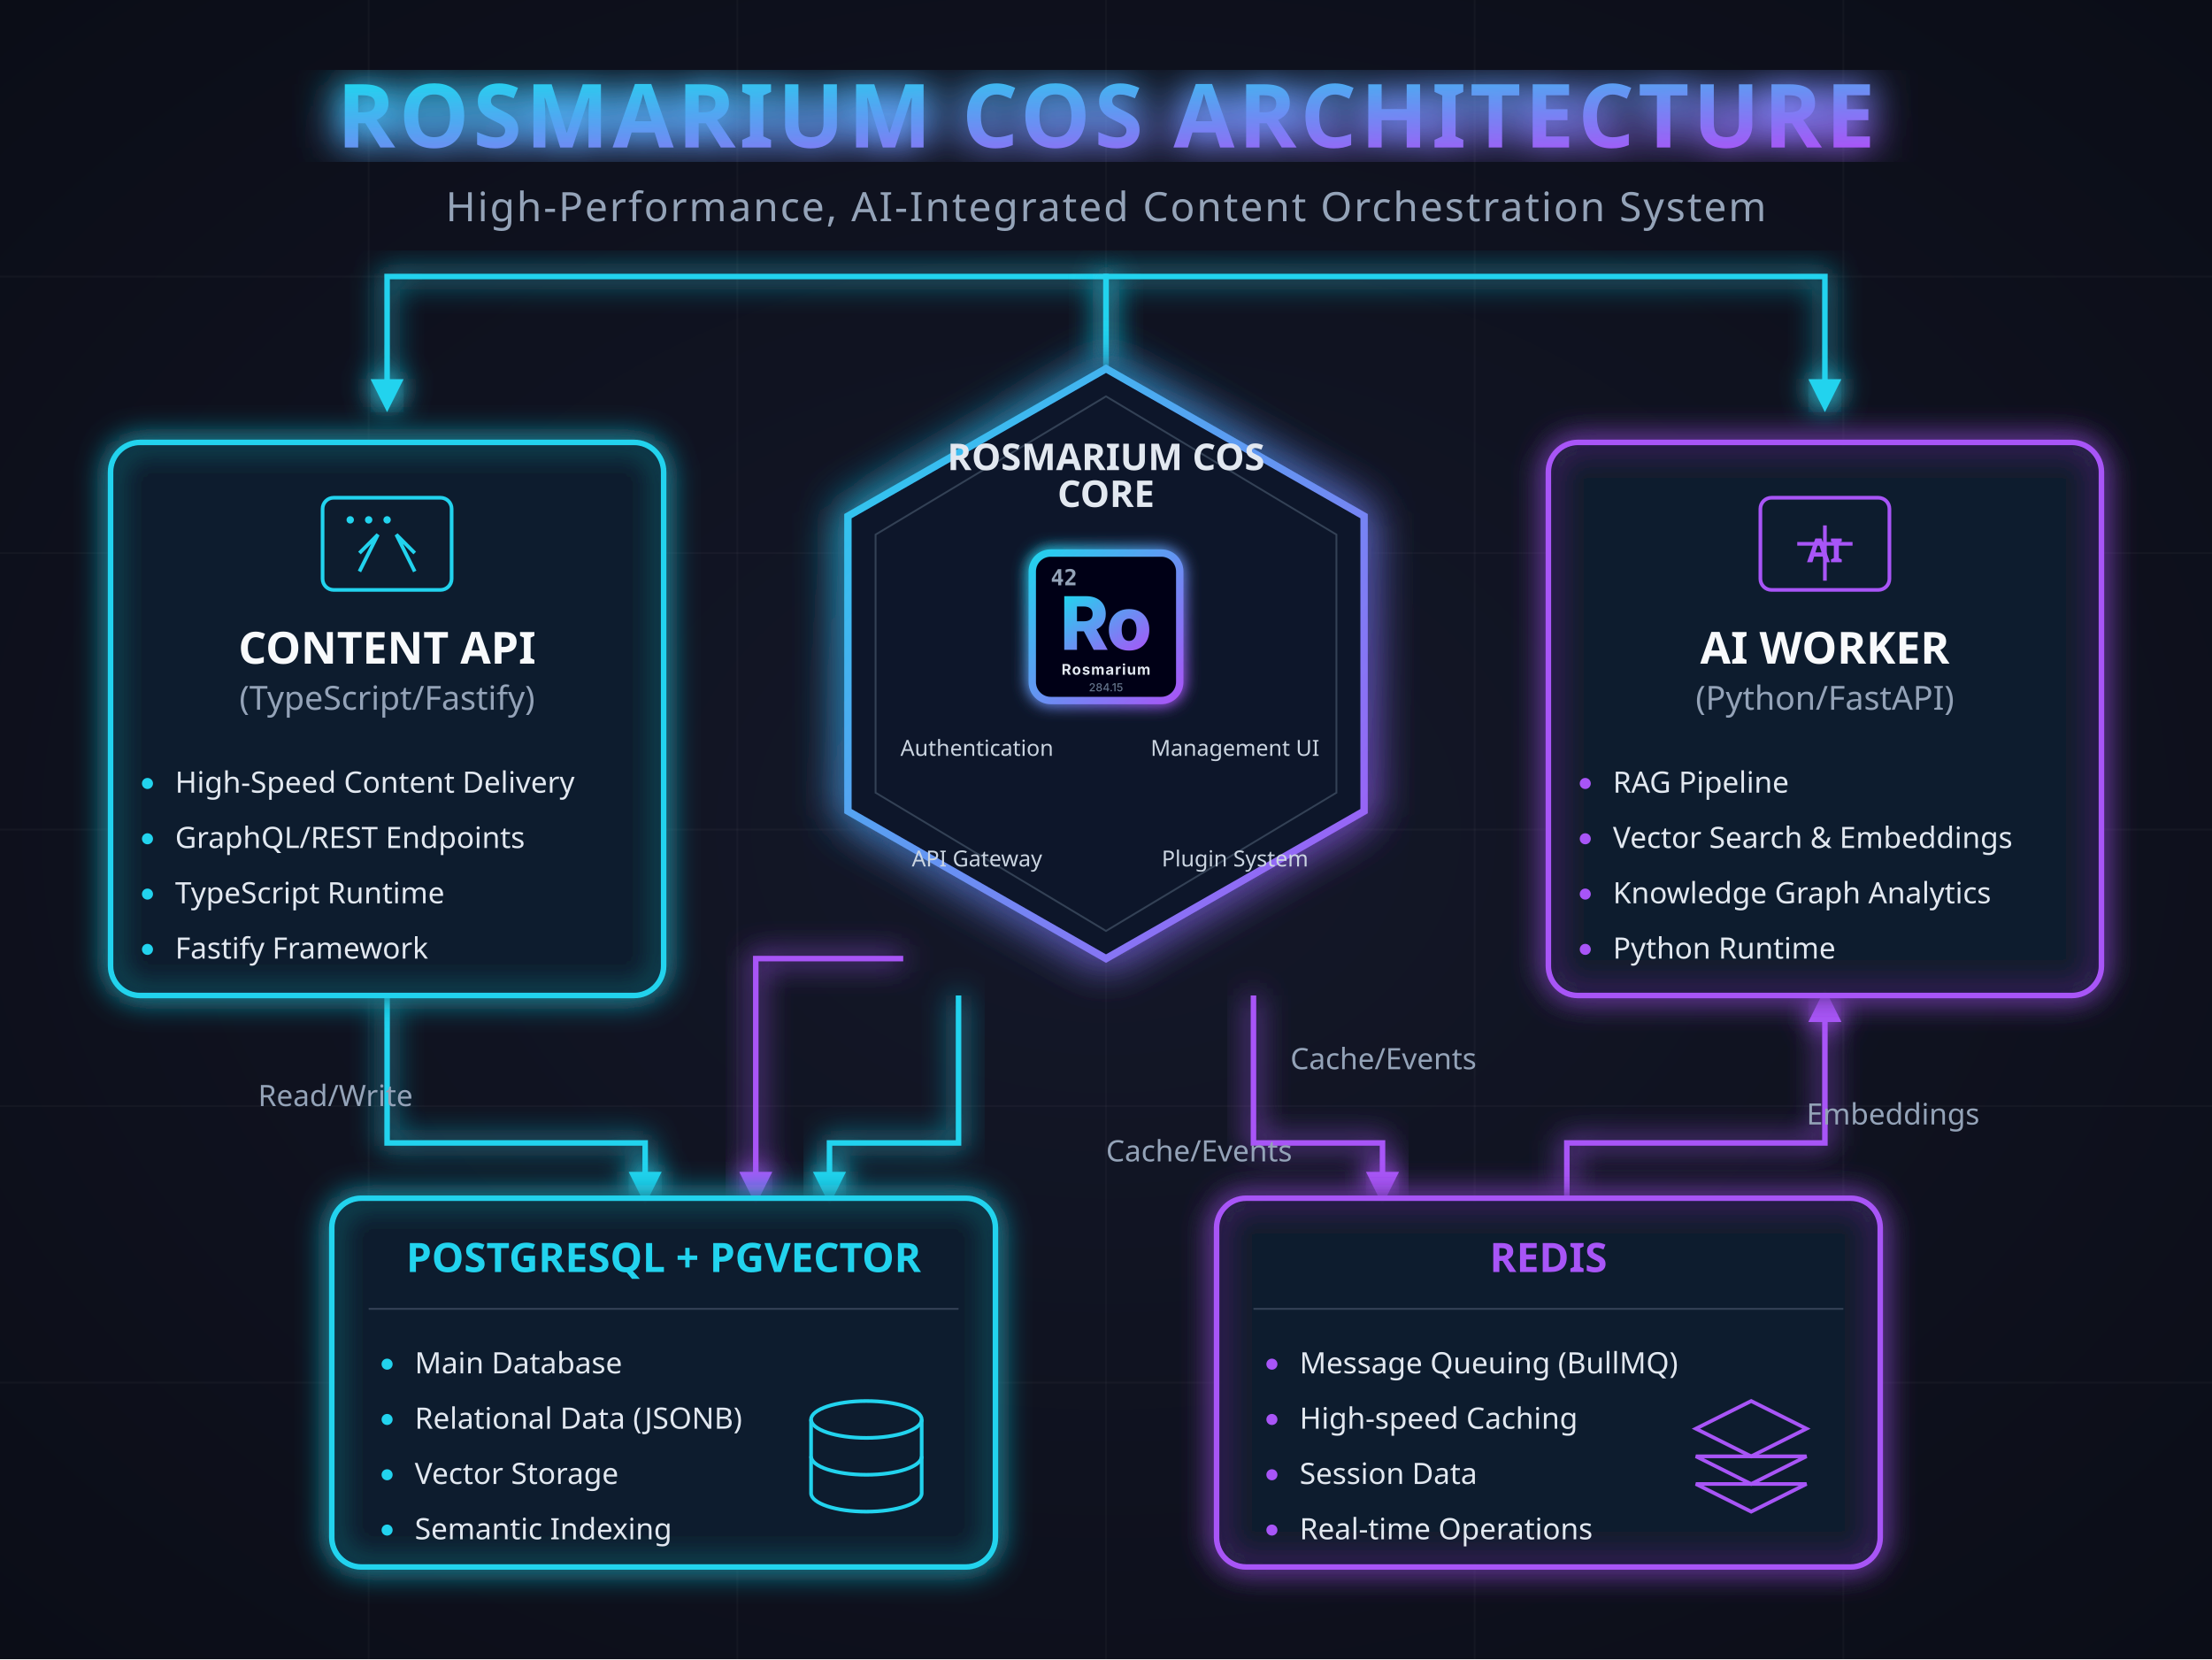
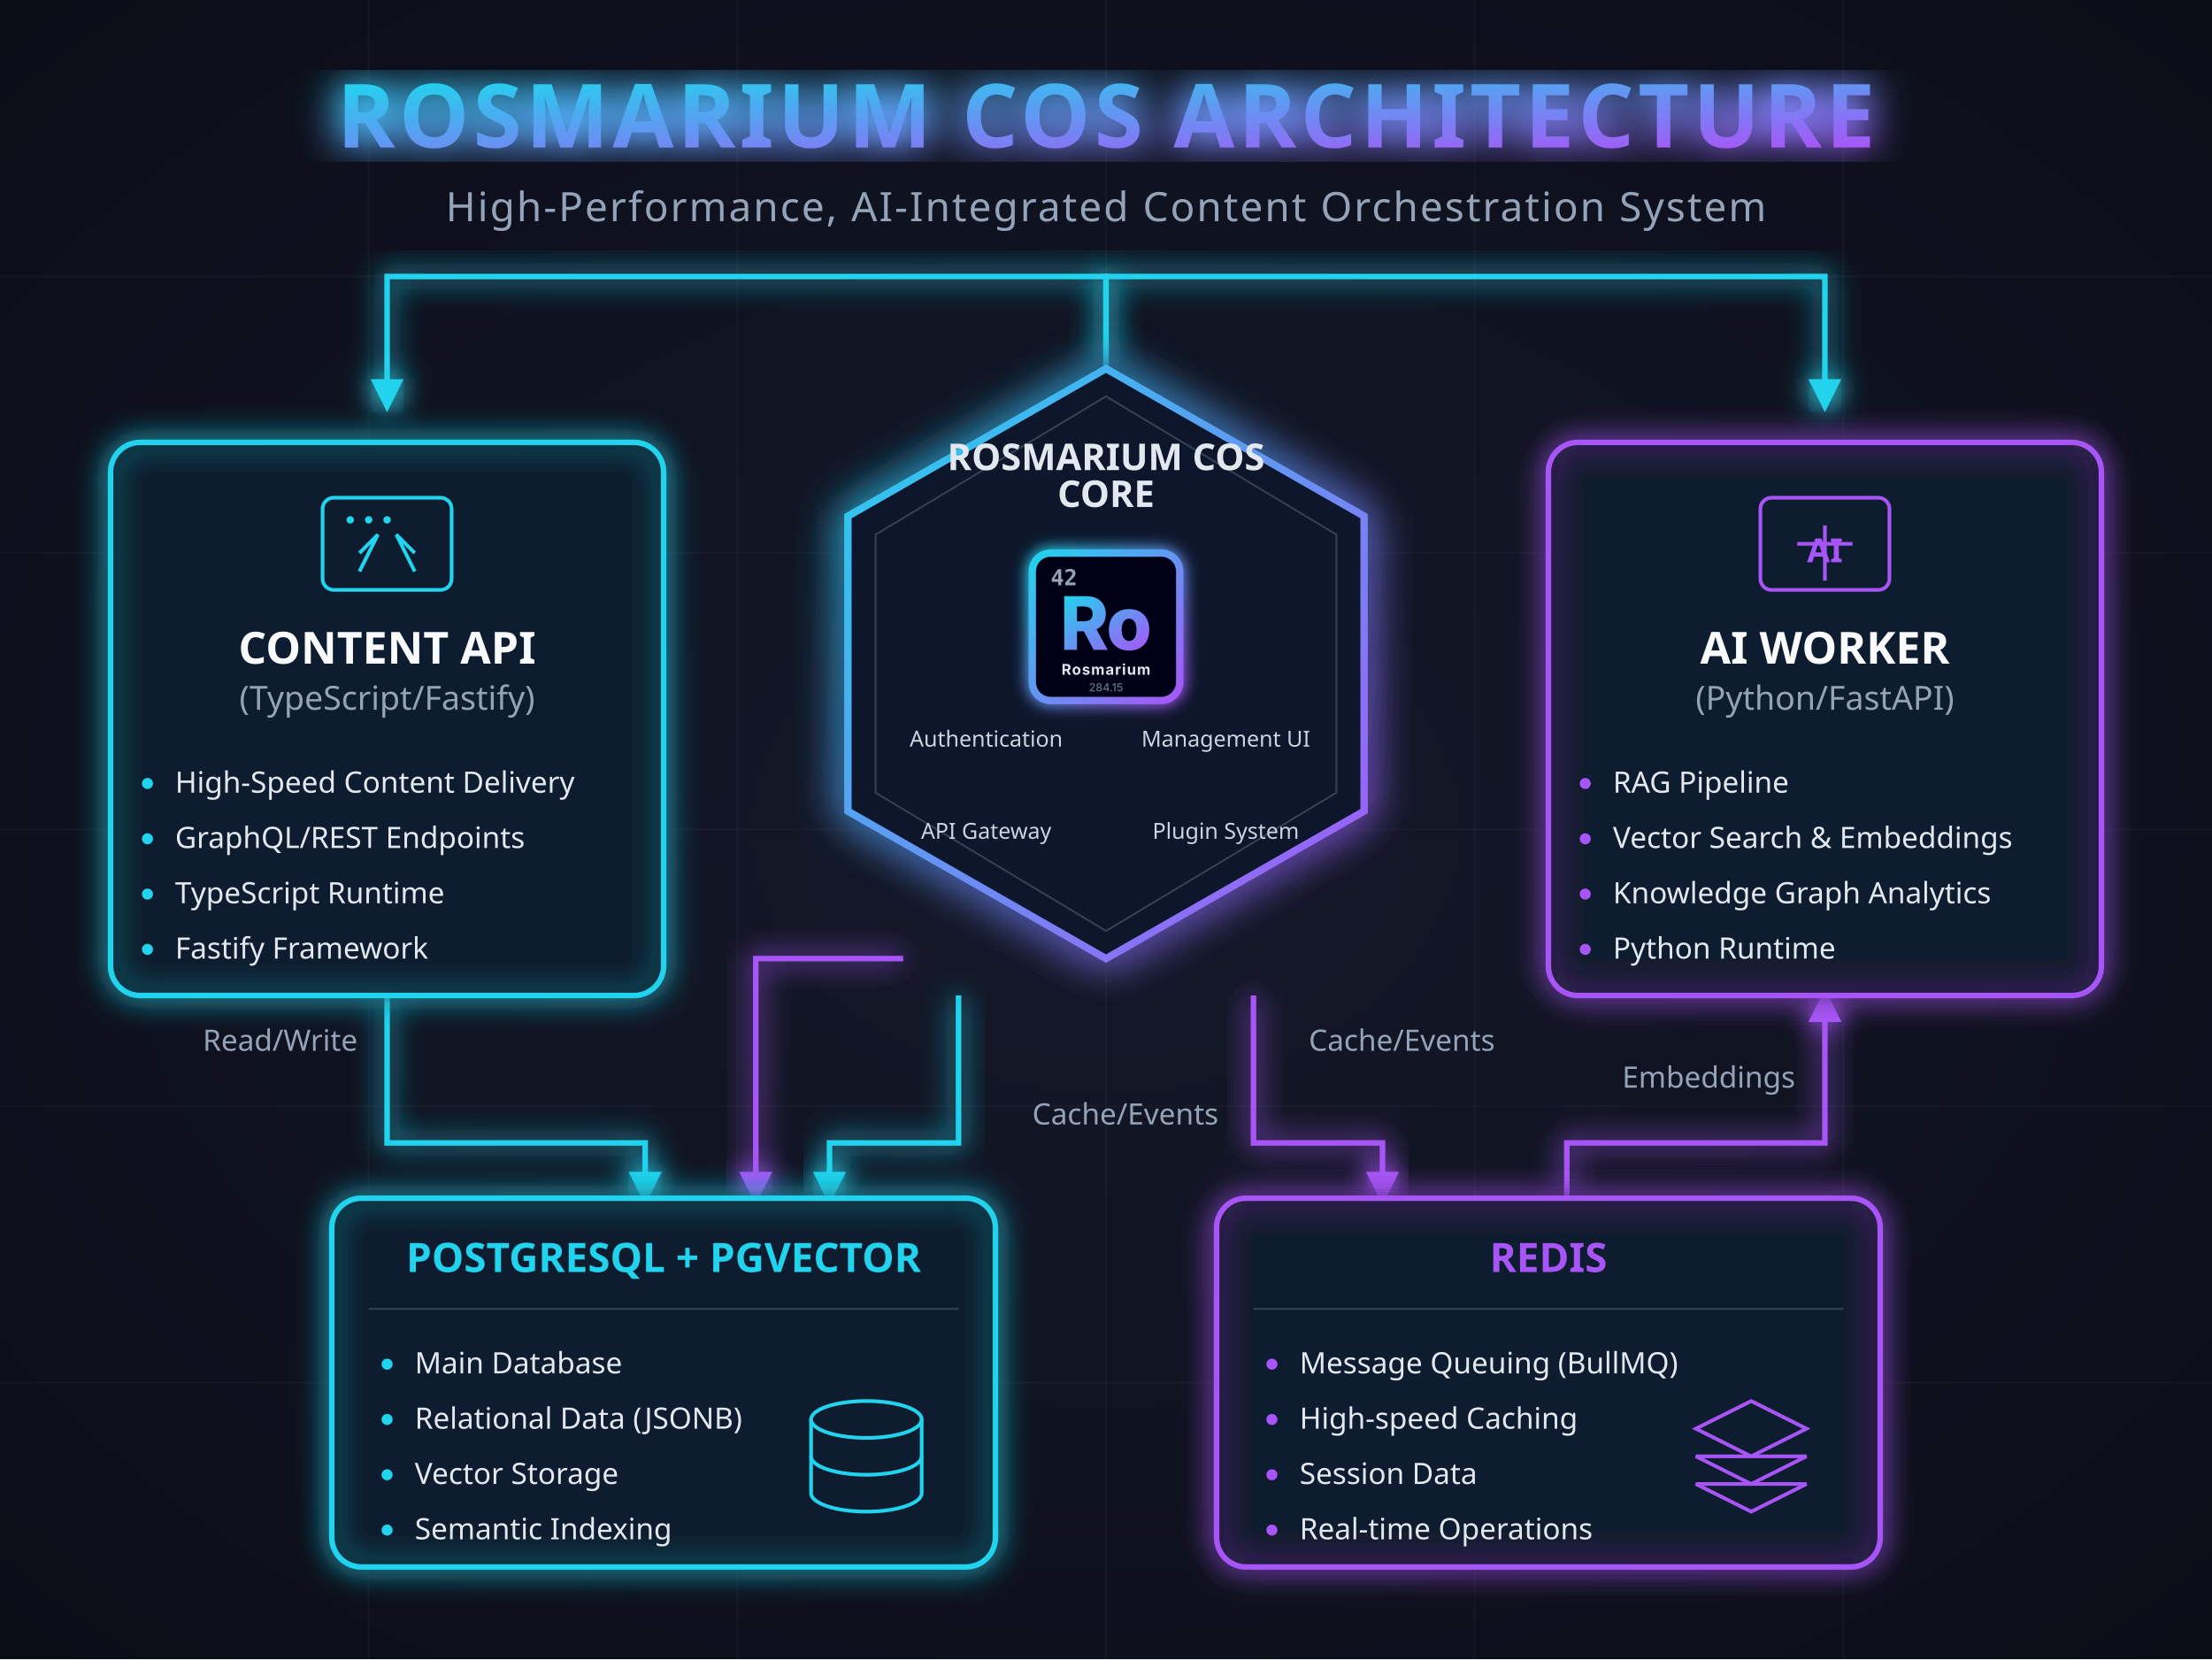
<svg xmlns="http://www.w3.org/2000/svg" viewBox="0 0 1200 900" width="100%" height="100%">
  <defs>
    <radialGradient id="bgGrad" cx="50%" cy="50%" r="70%">
      <stop offset="0%" stop-color="#141829" />
      <stop offset="100%" stop-color="#0B0D17" />
    </radialGradient>
    <linearGradient id="cyanPurple" x1="0%" y1="0%" x2="100%" y2="100%">
      <stop offset="0%" stop-color="#22D3EE" />
      <stop offset="100%" stop-color="#A855F7" />
    </linearGradient>
    <linearGradient id="purpleCyan" x1="0%" y1="0%" x2="100%" y2="100%">
      <stop offset="0%" stop-color="#A855F7" />
      <stop offset="100%" stop-color="#22D3EE" />
    </linearGradient>
    <linearGradient id="cyanOnly" x1="0%" y1="0%" x2="100%" y2="100%">
      <stop offset="0%" stop-color="#22D3EE" />
      <stop offset="100%" stop-color="#06B6D4" />
    </linearGradient>
    <linearGradient id="purpleOnly" x1="0%" y1="0%" x2="100%" y2="100%">
      <stop offset="0%" stop-color="#C084FC" />
      <stop offset="100%" stop-color="#9333EA" />
    </linearGradient>
    <filter id="glowCyan" x="-20%" y="-20%" width="140%" height="140%">
      <feGaussianBlur stdDeviation="8" result="blur" />
      <feComponentTransfer in="blur" result="glow">
        <feFuncA type="linear" slope="1.5" />
      </feComponentTransfer>
      <feMerge>
        <feMergeNode in="glow" />
        <feMergeNode in="SourceGraphic" />
      </feMerge>
    </filter>
    <filter id="glowPurple" x="-20%" y="-20%" width="140%" height="140%">
      <feGaussianBlur stdDeviation="8" result="blur" />
      <feComponentTransfer in="blur" result="glow">
        <feFuncA type="linear" slope="1.5" />
      </feComponentTransfer>
      <feMerge>
        <feMergeNode in="glow" />
        <feMergeNode in="SourceGraphic" />
      </feMerge>
    </filter>
    <filter id="glowIntense" x="-20%" y="-20%" width="140%" height="140%">
      <feGaussianBlur stdDeviation="12" result="blur" />
      <feComponentTransfer in="blur" result="glow">
        <feFuncA type="linear" slope="2" />
      </feComponentTransfer>
      <feMerge>
        <feMergeNode in="glow" />
        <feMergeNode in="SourceGraphic" />
      </feMerge>
    </filter>
    <marker id="arrowCyan" viewBox="0 0 10 10" refX="8" refY="5" markerWidth="6" markerHeight="6" orient="auto-start-reverse">
      <path d="M 0 0 L 10 5 L 0 10 z" fill="#22D3EE" filter="url(#glowCyan)" />
    </marker>
    <marker id="arrowPurple" viewBox="0 0 10 10" refX="8" refY="5" markerWidth="6" markerHeight="6" orient="auto-start-reverse">
      <path d="M 0 0 L 10 5 L 0 10 z" fill="#A855F7" filter="url(#glowPurple)" />
    </marker>
  </defs>
  <rect width="1200" height="900" fill="url(#bgGrad)" />
  <g stroke="#ffffff" stroke-opacity="0.03" stroke-width="1">
    <path d="M 0 150 L 1200 150 M 0 300 L 1200 300 M 0 450 L 1200 450 M 0 600 L 1200 600 M 0 750 L 1200 750" />
    <path d="M 200 0 L 200 900 M 400 0 L 400 900 M 600 0 L 600 900 M 800 0 L 800 900 M 1000 0 L 1000 900" />
  </g>
  <g transform="translate(600, 80)" text-anchor="middle">
    <text y="0" font-family="system-ui, sans-serif" font-size="48" font-weight="800" fill="url(#cyanPurple)" letter-spacing="2" filter="url(#glowIntense)">
      ROSMARIUM COS ARCHITECTURE
    </text>
    <text y="40" font-family="system-ui, sans-serif" font-size="22" font-weight="400" fill="#94A3B8" letter-spacing="1">
      High-Performance, AI-Integrated Content Orchestration System
    </text>
  </g>
  <g fill="none" stroke-width="3">
    <path d="M 450 350 L 370 350" stroke="#22D3EE" filter="url(#glowCyan)" marker-end="url(#arrowCyan)" />
    <path d="M 450 380 L 370 380" stroke="#A855F7" filter="url(#glowPurple)" marker-start="url(#arrowPurple)" />
    <path d="M 750 350 L 830 350" stroke="#22D3EE" filter="url(#glowCyan)" marker-end="url(#arrowCyan)" />
    <path d="M 750 380 L 830 380" stroke="#A855F7" filter="url(#glowPurple)" marker-start="url(#arrowPurple)" />
    <path d="M 600 200 L 600 150 L 210 150 L 210 220" stroke="#22D3EE" filter="url(#glowCyan)" marker-end="url(#arrowCyan)" />
    <path d="M 600 200 L 600 150 L 990 150 L 990 220" stroke="#22D3EE" filter="url(#glowCyan)" marker-end="url(#arrowCyan)" />
    <path d="M 520 540 L 520 620 L 450 620 L 450 650" stroke="#22D3EE" filter="url(#glowCyan)" marker-end="url(#arrowCyan)" />
    <path d="M 490 520 L 410 520 L 410 650" stroke="#A855F7" filter="url(#glowPurple)" marker-end="url(#arrowPurple)" />
    <path d="M 210 540 L 210 620 L 350 620 L 350 650" stroke="#22D3EE" filter="url(#glowCyan)" marker-end="url(#arrowCyan)" />
    <path d="M 680 540 L 680 620 L 750 620 L 750 650" stroke="#A855F7" filter="url(#glowPurple)" marker-end="url(#arrowPurple)" />
    <path d="M 990 540 L 990 620 L 850 620 L 850 650" stroke="#A855F7" filter="url(#glowPurple)" marker-start="url(#arrowPurple)" />
  </g>
-   <text x="140" y="600" font-family="system-ui, sans-serif" font-size="16" fill="#94A3B8">Read/Write</text>
-   <text x="700" y="580" font-family="system-ui, sans-serif" font-size="16" fill="#94A3B8">Cache/Events</text>
-   <text x="600" y="630" font-family="system-ui, sans-serif" font-size="16" fill="#94A3B8">Cache/Events</text>
-   <text x="980" y="610" font-family="system-ui, sans-serif" font-size="16" fill="#94A3B8">Embeddings</text>
+   <text x="110" y="570" font-family="system-ui, sans-serif" font-size="16" fill="#94A3B8">Read/Write</text>
+   <text x="710" y="570" font-family="system-ui, sans-serif" font-size="16" fill="#94A3B8">Cache/Events</text>
+   <text x="560" y="610" font-family="system-ui, sans-serif" font-size="16" fill="#94A3B8">Cache/Events</text>
+   <text x="880" y="590" font-family="system-ui, sans-serif" font-size="16" fill="#94A3B8">Embeddings</text>
  <g transform="translate(600, 360)">
    <polygon points="0,-160 140,-80 140,80 0,160 -140,80 -140,-80" fill="#0B132B" stroke="url(#cyanPurple)" stroke-width="4" filter="url(#glowIntense)" />
    <polygon points="0,-145 125,-70 125,70 0,145 -125,70 -125,-70" fill="none" stroke="#334155" stroke-width="1" />
    <text y="-105" font-family="system-ui, sans-serif" font-size="20" font-weight="700" fill="#E2E8F0" text-anchor="middle">ROSMARIUM COS</text>
    <text y="-85" font-family="system-ui, sans-serif" font-size="20" font-weight="700" fill="#E2E8F0" text-anchor="middle">CORE</text>
    <g transform="translate(-40, -60) scale(0.5)">
      <rect x="0" y="0" width="160" height="160" rx="20" fill="#020617" stroke="url(#cyanPurple)" stroke-width="8" filter="url(#glowPurple)" />
      <text x="20" y="35" font-family="system-ui, monospace, sans-serif" font-size="24" font-weight="700" fill="#94A3B8">42</text>
      <text x="80" y="105" font-family="system-ui, -apple-system, sans-serif" font-size="80" font-weight="800" fill="url(#cyanPurple)" text-anchor="middle" letter-spacing="-2">Ro</text>
      <text x="80" y="132" font-family="system-ui, -apple-system, sans-serif" font-size="16" font-weight="700" fill="#E2E8F0" text-anchor="middle" letter-spacing="1">Rosmarium</text>
      <text x="80" y="150" font-family="system-ui, -apple-system, sans-serif" font-size="12" font-weight="500" fill="#64748B" text-anchor="middle">284.15</text>
    </g>
-     <text x="-70" y="50" font-family="system-ui, sans-serif" font-size="12" fill="#CBD5E1" text-anchor="middle">Authentication</text>
-     <text x="-70" y="110" font-family="system-ui, sans-serif" font-size="12" fill="#CBD5E1" text-anchor="middle">API Gateway</text>
-     <text x="70" y="50" font-family="system-ui, sans-serif" font-size="12" fill="#CBD5E1" text-anchor="middle">Management UI</text>
-     <text x="70" y="110" font-family="system-ui, sans-serif" font-size="12" fill="#CBD5E1" text-anchor="middle">Plugin System</text>
+     <text x="-65" y="45" font-family="system-ui, sans-serif" font-size="12" fill="#CBD5E1" text-anchor="middle">Authentication</text>
+     <text x="-65" y="95" font-family="system-ui, sans-serif" font-size="12" fill="#CBD5E1" text-anchor="middle">API Gateway</text>
+     <text x="65" y="45" font-family="system-ui, sans-serif" font-size="12" fill="#CBD5E1" text-anchor="middle">Management UI</text>
+     <text x="65" y="95" font-family="system-ui, sans-serif" font-size="12" fill="#CBD5E1" text-anchor="middle">Plugin System</text>
  </g>
  <g transform="translate(60, 240)">
    <rect width="300" height="300" rx="16" fill="#0F172A" fill-opacity="0.8" stroke="#22D3EE" stroke-width="3" filter="url(#glowCyan)" />
    <g transform="translate(115, 30)">
      <rect width="70" height="50" rx="6" fill="none" stroke="#22D3EE" stroke-width="2" />
      <circle cx="15" cy="12" r="2" fill="#22D3EE" />
      <circle cx="25" cy="12" r="2" fill="#22D3EE" />
      <circle cx="35" cy="12" r="2" fill="#22D3EE" />
      <path d="M 20 30 L 30 20 L 20 40 M 50 30 L 40 20 L 50 40" stroke="#22D3EE" stroke-width="2" fill="none" />
    </g>
    <text x="150" y="120" font-family="system-ui, sans-serif" font-size="24" font-weight="700" fill="#F8FAFC" text-anchor="middle">CONTENT API</text>
    <text x="150" y="145" font-family="system-ui, sans-serif" font-size="18" fill="#94A3B8" text-anchor="middle">(TypeScript/Fastify)</text>
    <g font-family="system-ui, sans-serif" font-size="16" fill="#E2E8F0" transform="translate(20, 190)">
      <circle cx="0" cy="-5" r="3" fill="#22D3EE" />
      <text x="15" y="0">High-Speed Content Delivery</text>
      <circle cx="0" cy="25" r="3" fill="#22D3EE" />
      <text x="15" y="30">GraphQL/REST Endpoints</text>
      <circle cx="0" cy="55" r="3" fill="#22D3EE" />
      <text x="15" y="60">TypeScript Runtime</text>
      <circle cx="0" cy="85" r="3" fill="#22D3EE" />
      <text x="15" y="90">Fastify Framework</text>
    </g>
  </g>
  <g transform="translate(840, 240)">
    <rect width="300" height="300" rx="16" fill="#0F172A" fill-opacity="0.8" stroke="#A855F7" stroke-width="3" filter="url(#glowPurple)" />
    <g transform="translate(115, 30)">
      <rect width="70" height="50" rx="6" fill="none" stroke="#A855F7" stroke-width="2" />
      <path d="M 35 15 L 35 45 M 20 25 L 50 25" stroke="#A855F7" stroke-width="2" />
      <text x="35" y="35" font-family="system-ui" font-size="18" font-weight="700" fill="#A855F7" text-anchor="middle">AI</text>
    </g>
    <text x="150" y="120" font-family="system-ui, sans-serif" font-size="24" font-weight="700" fill="#F8FAFC" text-anchor="middle">AI WORKER</text>
    <text x="150" y="145" font-family="system-ui, sans-serif" font-size="18" fill="#94A3B8" text-anchor="middle">(Python/FastAPI)</text>
    <g font-family="system-ui, sans-serif" font-size="16" fill="#E2E8F0" transform="translate(20, 190)">
      <circle cx="0" cy="-5" r="3" fill="#A855F7" />
      <text x="15" y="0">RAG Pipeline</text>
      <circle cx="0" cy="25" r="3" fill="#A855F7" />
      <text x="15" y="30">Vector Search &amp; Embeddings</text>
      <circle cx="0" cy="55" r="3" fill="#A855F7" />
      <text x="15" y="60">Knowledge Graph Analytics</text>
      <circle cx="0" cy="85" r="3" fill="#A855F7" />
      <text x="15" y="90">Python Runtime</text>
    </g>
  </g>
  <g transform="translate(180, 650)">
    <rect width="360" height="200" rx="16" fill="#0F172A" fill-opacity="0.8" stroke="#22D3EE" stroke-width="3" filter="url(#glowCyan)" />
    <text x="180" y="40" font-family="system-ui, sans-serif" font-size="22" font-weight="700" fill="#22D3EE" text-anchor="middle">POSTGRESQL + PGVECTOR</text>
    <path d="M 20 60 L 340 60" stroke="#334155" stroke-width="1" />
    <g font-family="system-ui, sans-serif" font-size="16" fill="#E2E8F0" transform="translate(30, 95)">
      <circle cx="0" cy="-5" r="3" fill="#22D3EE" />
      <text x="15" y="0">Main Database</text>
      <circle cx="0" cy="25" r="3" fill="#22D3EE" />
      <text x="15" y="30">Relational Data (JSONB)</text>
      <circle cx="0" cy="55" r="3" fill="#22D3EE" />
      <text x="15" y="60">Vector Storage</text>
      <circle cx="0" cy="85" r="3" fill="#22D3EE" />
      <text x="15" y="90">Semantic Indexing</text>
    </g>
    <g transform="translate(250, 100)" fill="none" stroke="#22D3EE" stroke-width="2">
      <ellipse cx="40" cy="20" rx="30" ry="10" />
      <path d="M 10 20 L 10 60 A 30 10 0 0 0 70 60 L 70 20" />
      <path d="M 10 40 A 30 10 0 0 0 70 40" />
    </g>
  </g>
  <g transform="translate(660, 650)">
    <rect width="360" height="200" rx="16" fill="#0F172A" fill-opacity="0.8" stroke="#A855F7" stroke-width="3" filter="url(#glowPurple)" />
    <text x="180" y="40" font-family="system-ui, sans-serif" font-size="22" font-weight="700" fill="#A855F7" text-anchor="middle">REDIS</text>
    <path d="M 20 60 L 340 60" stroke="#334155" stroke-width="1" />
    <g font-family="system-ui, sans-serif" font-size="16" fill="#E2E8F0" transform="translate(30, 95)">
      <circle cx="0" cy="-5" r="3" fill="#A855F7" />
      <text x="15" y="0">Message Queuing (BullMQ)</text>
      <circle cx="0" cy="25" r="3" fill="#A855F7" />
      <text x="15" y="30">High-speed Caching</text>
      <circle cx="0" cy="55" r="3" fill="#A855F7" />
      <text x="15" y="60">Session Data</text>
      <circle cx="0" cy="85" r="3" fill="#A855F7" />
      <text x="15" y="90">Real-time Operations</text>
    </g>
    <g transform="translate(250, 100)" fill="none" stroke="#A855F7" stroke-width="2">
      <polygon points="40,10 70,25 40,40 10,25" />
      <polygon points="10,40 40,55 70,40" />
      <polygon points="10,55 40,70 70,55" />
    </g>
  </g>
</svg>
